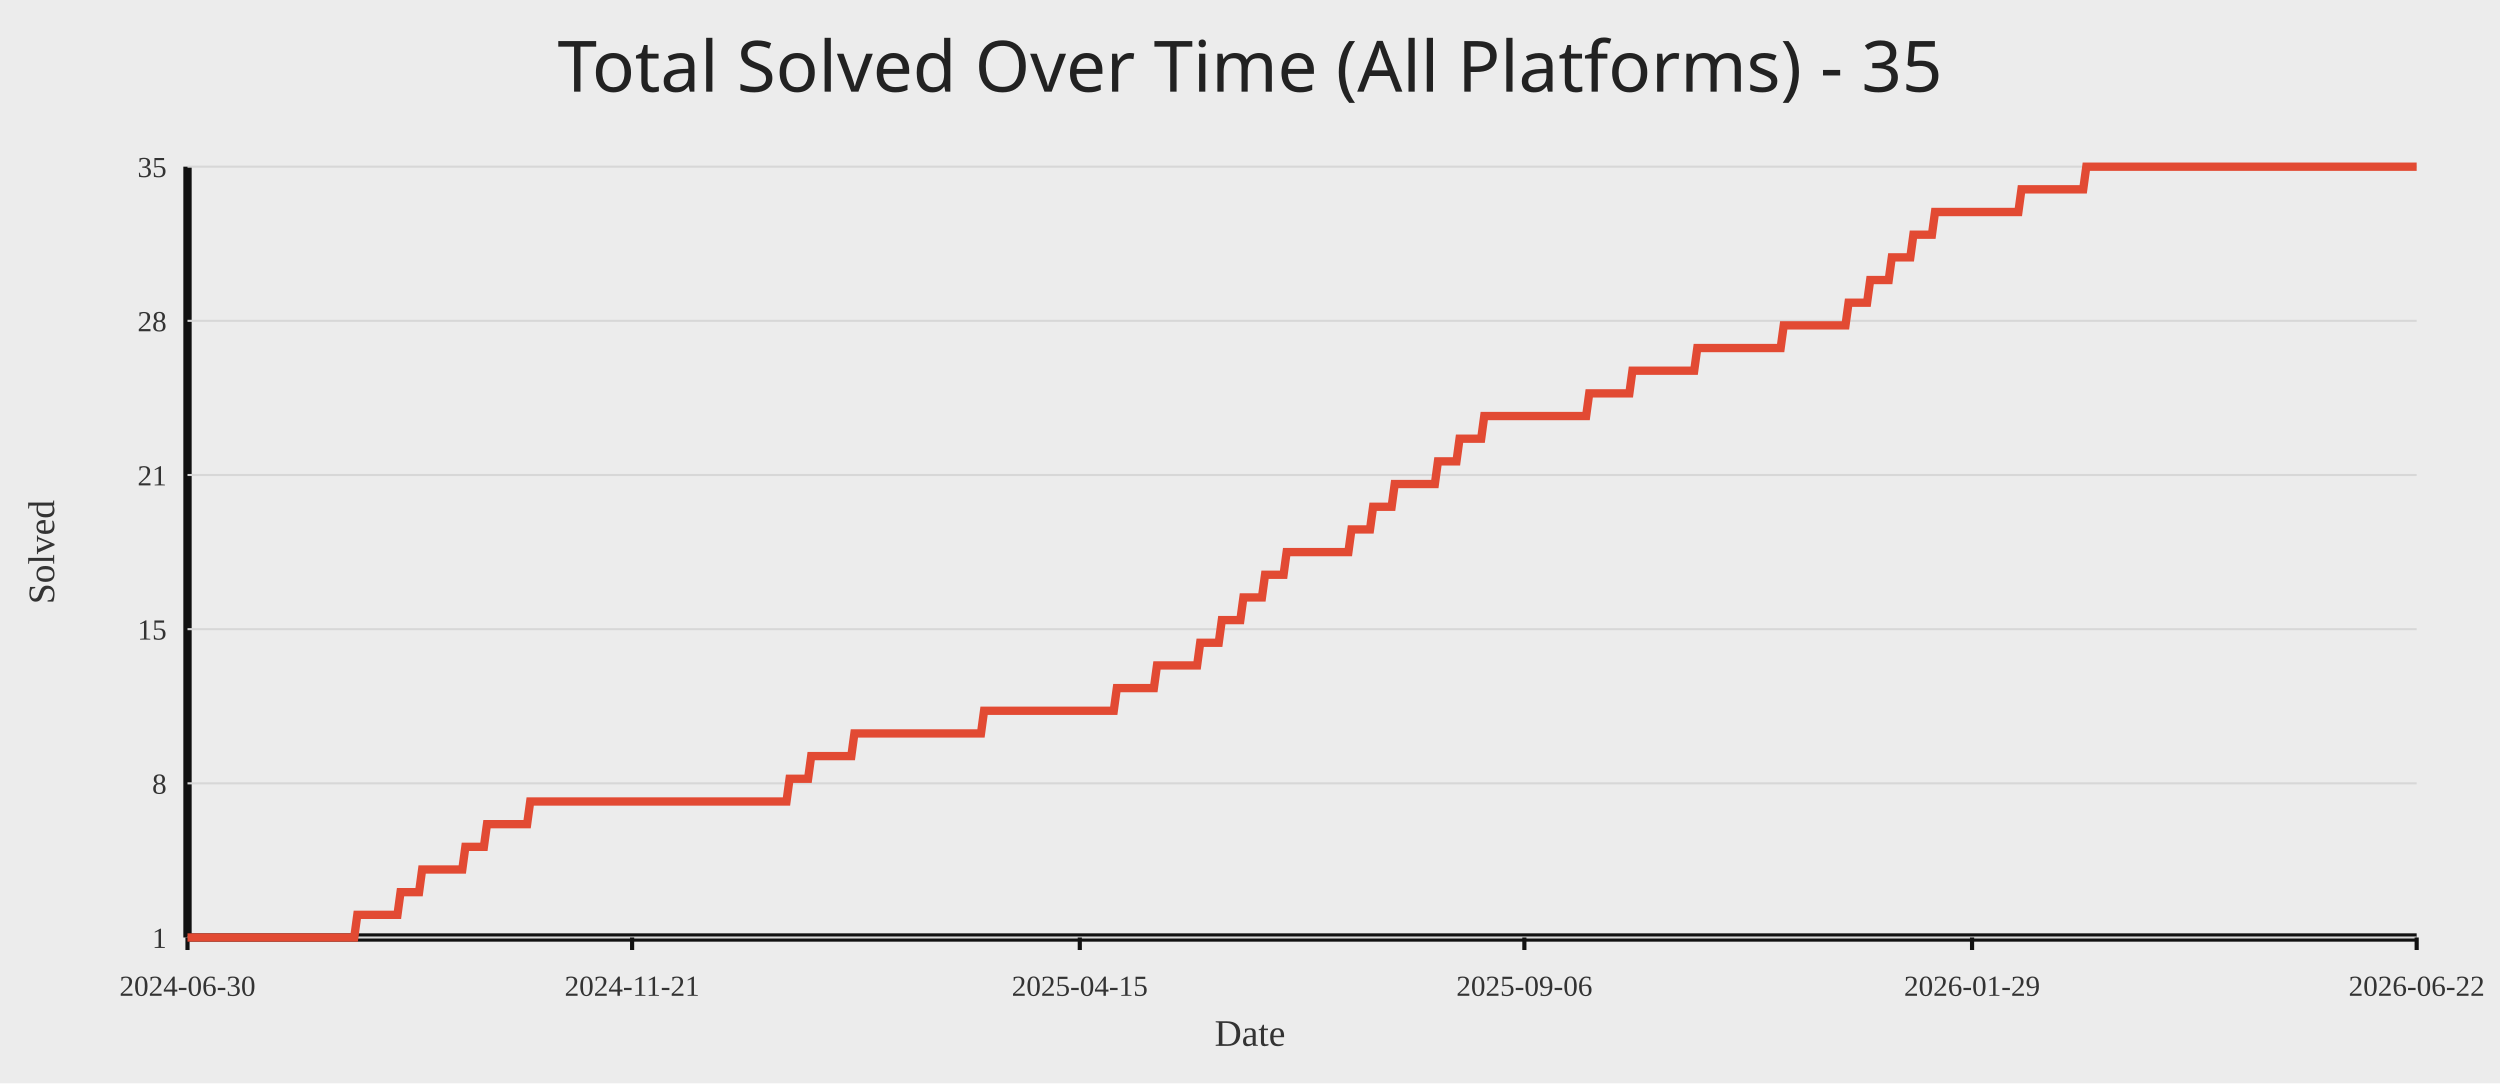
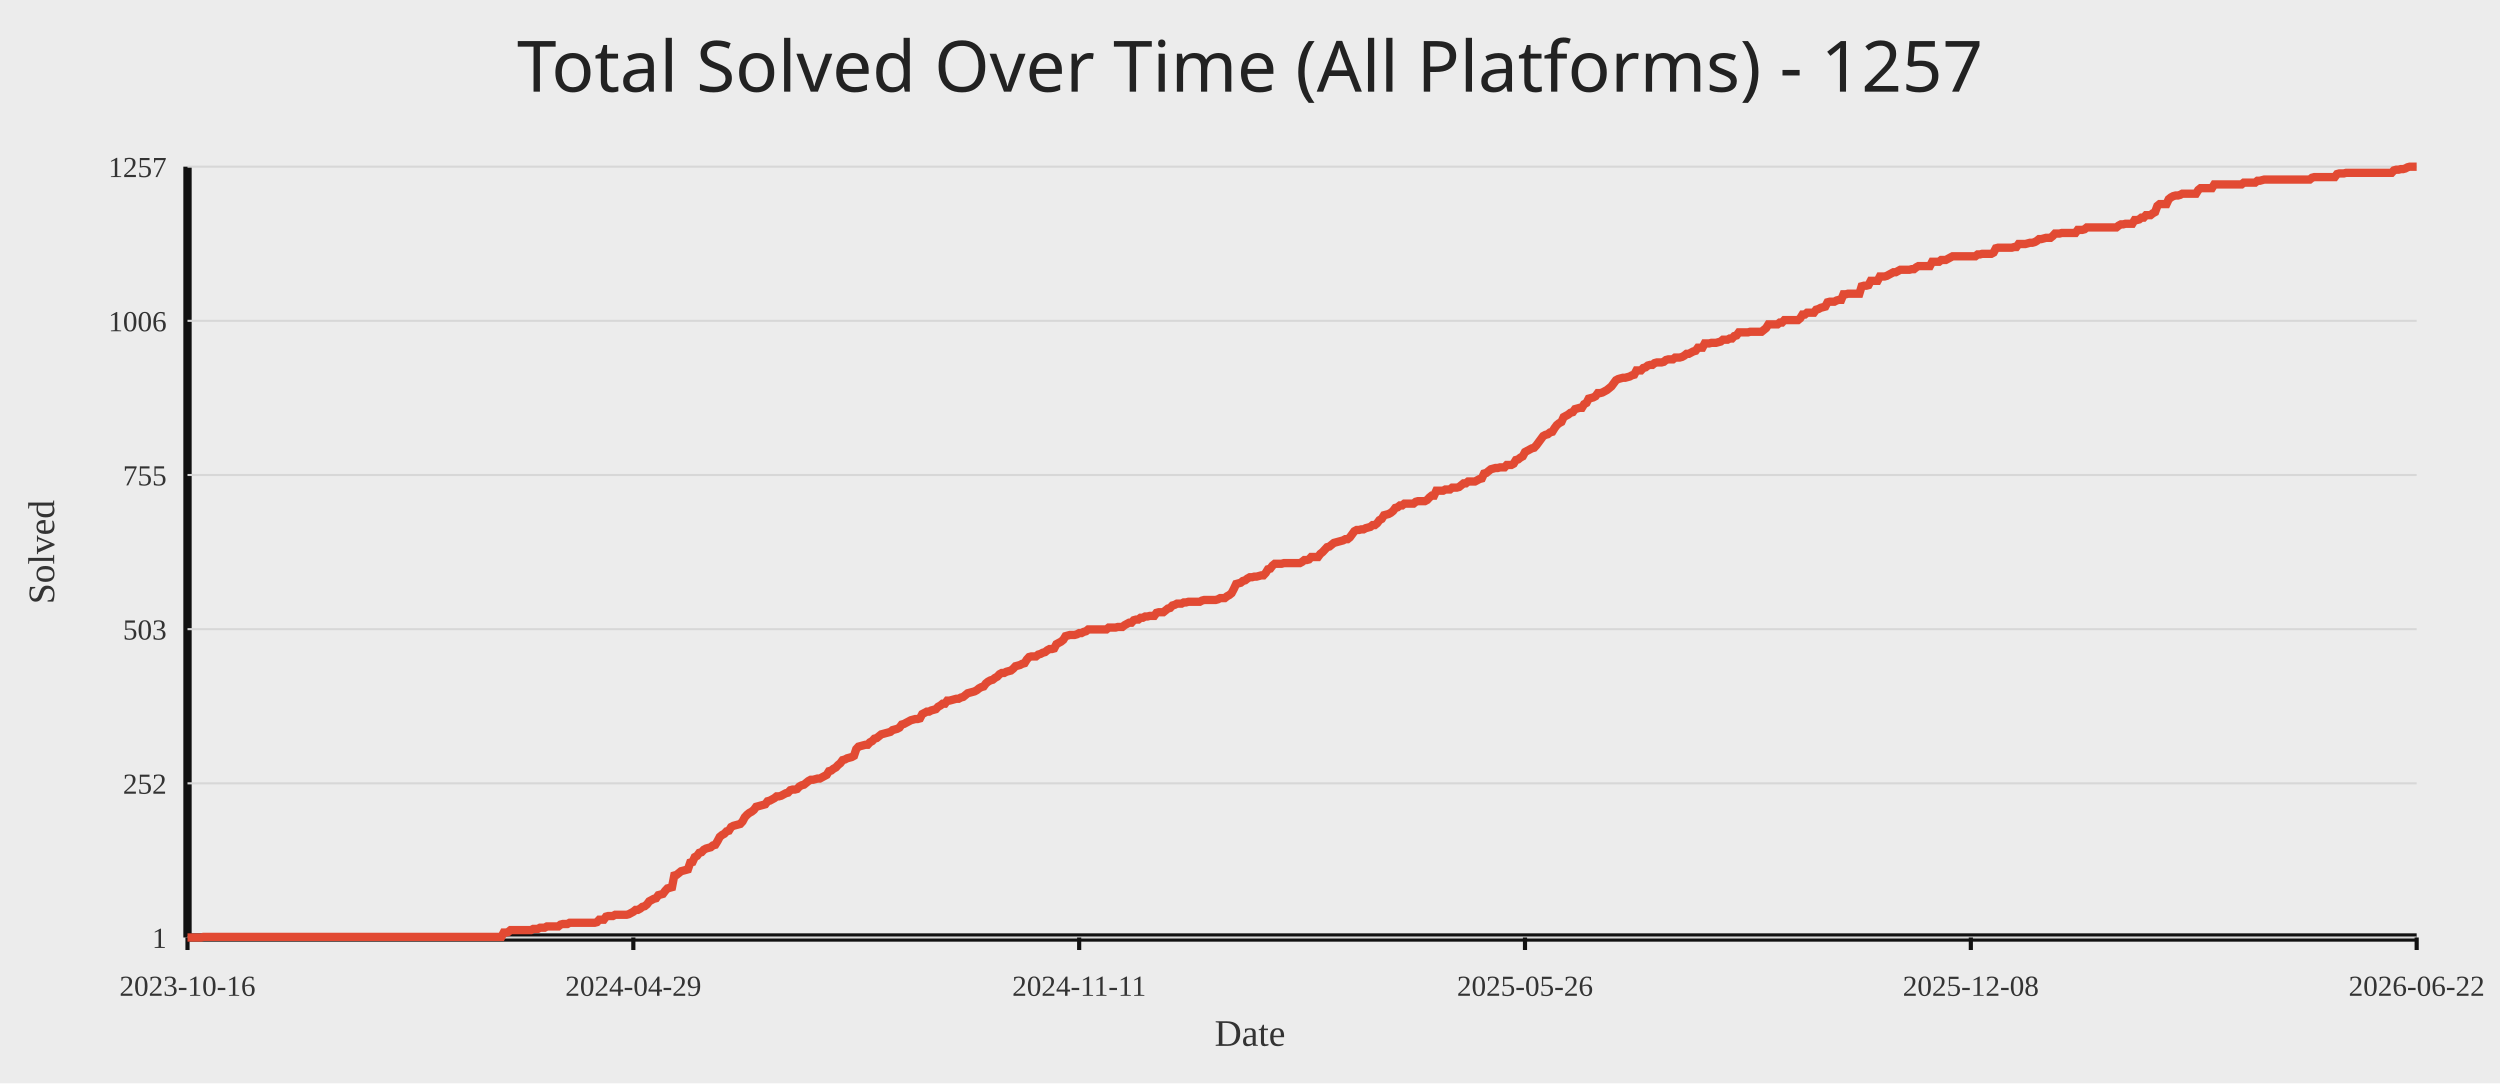
<svg xmlns="http://www.w3.org/2000/svg" width="1200" height="520">
  <rect width="100%" height="100%" fill="#ececec" />
-   <text x="50%" y="44" text-anchor="middle" fill="#222" font-size="34" font-family="Comic Sans MS, Segoe UI">Total Solved Over Time (All Platforms) - 35</text>
+   <text x="50%" y="44" text-anchor="middle" fill="#222" font-size="34" font-family="Comic Sans MS, Segoe UI">Total Solved Over Time (All Platforms) - 1257</text>
  <line x1="90" y1="450" x2="1160" y2="450" stroke="#111" stroke-width="4" />
  <line x1="90" y1="80" x2="90" y2="450" stroke="#111" stroke-width="4" />
  <line x1="90" y1="450.00" x2="1160" y2="450.00" stroke="#d7d7d7" stroke-width="1" />
  <text x="80" y="455.00" text-anchor="end" fill="#333" font-size="14">1</text>
  <line x1="90" y1="376.00" x2="1160" y2="376.00" stroke="#d7d7d7" stroke-width="1" />
-   <text x="80" y="381.00" text-anchor="end" fill="#333" font-size="14">8</text>
+   <text x="80" y="381.00" text-anchor="end" fill="#333" font-size="14">252</text>
  <line x1="90" y1="302.00" x2="1160" y2="302.00" stroke="#d7d7d7" stroke-width="1" />
-   <text x="80" y="307.00" text-anchor="end" fill="#333" font-size="14">15</text>
+   <text x="80" y="307.00" text-anchor="end" fill="#333" font-size="14">503</text>
  <line x1="90" y1="228.00" x2="1160" y2="228.00" stroke="#d7d7d7" stroke-width="1" />
-   <text x="80" y="233.00" text-anchor="end" fill="#333" font-size="14">21</text>
+   <text x="80" y="233.00" text-anchor="end" fill="#333" font-size="14">755</text>
  <line x1="90" y1="154.00" x2="1160" y2="154.00" stroke="#d7d7d7" stroke-width="1" />
-   <text x="80" y="159.00" text-anchor="end" fill="#333" font-size="14">28</text>
+   <text x="80" y="159.00" text-anchor="end" fill="#333" font-size="14">1006</text>
  <line x1="90" y1="80.00" x2="1160" y2="80.00" stroke="#d7d7d7" stroke-width="1" />
-   <text x="80" y="85.00" text-anchor="end" fill="#333" font-size="14">35</text>
+   <text x="80" y="85.00" text-anchor="end" fill="#333" font-size="14">1257</text>
  <line x1="90.00" y1="450" x2="90.00" y2="456" stroke="#111" stroke-width="2" />
-   <text x="90.00" y="478" text-anchor="middle" fill="#333" font-size="14">2024-06-30</text>
-   <line x1="303.41" y1="450" x2="303.41" y2="456" stroke="#111" stroke-width="2" />
-   <text x="303.41" y="478" text-anchor="middle" fill="#333" font-size="14">2024-11-21</text>
-   <line x1="518.30" y1="450" x2="518.30" y2="456" stroke="#111" stroke-width="2" />
-   <text x="518.30" y="478" text-anchor="middle" fill="#333" font-size="14">2025-04-15</text>
-   <line x1="731.70" y1="450" x2="731.70" y2="456" stroke="#111" stroke-width="2" />
-   <text x="731.70" y="478" text-anchor="middle" fill="#333" font-size="14">2025-09-06</text>
-   <line x1="946.59" y1="450" x2="946.59" y2="456" stroke="#111" stroke-width="2" />
-   <text x="946.59" y="478" text-anchor="middle" fill="#333" font-size="14">2026-01-29</text>
+   <text x="90.00" y="478" text-anchor="middle" fill="#333" font-size="14">2023-10-16</text>
+   <line x1="304.00" y1="450" x2="304.00" y2="456" stroke="#111" stroke-width="2" />
+   <text x="304.00" y="478" text-anchor="middle" fill="#333" font-size="14">2024-04-29</text>
+   <line x1="518.00" y1="450" x2="518.00" y2="456" stroke="#111" stroke-width="2" />
+   <text x="518.00" y="478" text-anchor="middle" fill="#333" font-size="14">2024-11-11</text>
+   <line x1="732.00" y1="450" x2="732.00" y2="456" stroke="#111" stroke-width="2" />
+   <text x="732.00" y="478" text-anchor="middle" fill="#333" font-size="14">2025-05-26</text>
+   <line x1="946.00" y1="450" x2="946.00" y2="456" stroke="#111" stroke-width="2" />
+   <text x="946.00" y="478" text-anchor="middle" fill="#333" font-size="14">2025-12-08</text>
  <line x1="1160.00" y1="450" x2="1160.00" y2="456" stroke="#111" stroke-width="2" />
  <text x="1160.00" y="478" text-anchor="middle" fill="#333" font-size="14">2026-06-22</text>
-   <polyline fill="none" stroke="#e24a33" stroke-width="4" points="90.00,450.00 91.48,450.00 92.96,450.00 94.45,450.00 95.93,450.00 97.41,450.00 98.89,450.00 100.37,450.00 101.86,450.00 103.34,450.00 104.82,450.00 106.30,450.00 107.78,450.00 109.27,450.00 110.75,450.00 112.23,450.00 113.71,450.00 115.19,450.00 116.68,450.00 118.16,450.00 119.64,450.00 121.12,450.00 122.60,450.00 124.09,450.00 125.57,450.00 127.05,450.00 128.53,450.00 130.01,450.00 131.50,450.00 132.98,450.00 134.46,450.00 135.94,450.00 137.42,450.00 138.91,450.00 140.39,450.00 141.87,450.00 143.35,450.00 144.83,450.00 146.32,450.00 147.80,450.00 149.28,450.00 150.76,450.00 152.24,450.00 153.73,450.00 155.21,450.00 156.69,450.00 158.17,450.00 159.65,450.00 161.14,450.00 162.62,450.00 164.10,450.00 165.58,450.00 167.06,450.00 168.55,450.00 170.03,450.00 171.51,439.12 172.99,439.12 174.47,439.12 175.96,439.12 177.44,439.12 178.92,439.12 180.40,439.12 181.88,439.12 183.37,439.12 184.85,439.12 186.33,439.12 187.81,439.12 189.29,439.12 190.78,439.12 192.26,428.24 193.74,428.24 195.22,428.24 196.70,428.24 198.19,428.24 199.67,428.24 201.15,428.24 202.63,417.35 204.11,417.35 205.60,417.35 207.08,417.35 208.56,417.35 210.04,417.35 211.52,417.35 213.01,417.35 214.49,417.35 215.97,417.35 217.45,417.35 218.93,417.35 220.42,417.35 221.90,417.35 223.38,406.47 224.86,406.47 226.34,406.47 227.83,406.47 229.31,406.47 230.79,406.47 232.27,406.47 233.75,395.59 235.24,395.59 236.72,395.59 238.20,395.59 239.68,395.59 241.16,395.59 242.65,395.59 244.13,395.59 245.61,395.59 247.09,395.59 248.57,395.59 250.06,395.59 251.54,395.59 253.02,395.59 254.50,384.71 255.98,384.71 257.47,384.71 258.95,384.71 260.43,384.71 261.91,384.71 263.39,384.71 264.88,384.71 266.36,384.71 267.84,384.71 269.32,384.71 270.80,384.71 272.29,384.71 273.77,384.71 275.25,384.71 276.73,384.71 278.21,384.71 279.70,384.71 281.18,384.71 282.66,384.71 284.14,384.71 285.62,384.71 287.11,384.71 288.59,384.71 290.07,384.71 291.55,384.71 293.03,384.71 294.52,384.71 296.00,384.71 297.48,384.71 298.96,384.71 300.44,384.71 301.93,384.71 303.41,384.71 304.89,384.71 306.37,384.71 307.85,384.71 309.34,384.71 310.82,384.71 312.30,384.71 313.78,384.71 315.26,384.71 316.75,384.71 318.23,384.71 319.71,384.71 321.19,384.71 322.67,384.71 324.16,384.71 325.64,384.71 327.12,384.71 328.60,384.71 330.08,384.71 331.57,384.71 333.05,384.71 334.53,384.71 336.01,384.71 337.49,384.71 338.98,384.71 340.46,384.71 341.94,384.71 343.42,384.71 344.90,384.71 346.39,384.71 347.87,384.71 349.35,384.71 350.83,384.71 352.31,384.71 353.80,384.71 355.28,384.71 356.76,384.71 358.24,384.71 359.72,384.71 361.20,384.71 362.69,384.71 364.17,384.71 365.65,384.71 367.13,384.71 368.61,384.71 370.10,384.71 371.58,384.71 373.06,384.71 374.54,384.71 376.02,384.71 377.51,384.71 378.99,373.82 380.47,373.82 381.95,373.82 383.43,373.82 384.92,373.82 386.40,373.82 387.88,373.82 389.36,362.94 390.84,362.94 392.33,362.94 393.81,362.94 395.29,362.94 396.77,362.94 398.25,362.94 399.74,362.94 401.22,362.94 402.70,362.94 404.18,362.94 405.66,362.94 407.15,362.94 408.63,362.94 410.11,352.06 411.59,352.06 413.07,352.06 414.56,352.06 416.04,352.06 417.52,352.06 419.00,352.06 420.48,352.06 421.97,352.06 423.45,352.06 424.93,352.06 426.41,352.06 427.89,352.06 429.38,352.06 430.86,352.06 432.34,352.06 433.82,352.06 435.30,352.06 436.79,352.06 438.27,352.06 439.75,352.06 441.23,352.06 442.71,352.06 444.20,352.06 445.68,352.06 447.16,352.06 448.64,352.06 450.12,352.06 451.61,352.06 453.09,352.06 454.57,352.06 456.05,352.06 457.53,352.06 459.02,352.06 460.50,352.06 461.98,352.06 463.46,352.06 464.94,352.06 466.43,352.06 467.91,352.06 469.39,352.06 470.87,352.06 472.35,341.18 473.84,341.18 475.32,341.18 476.80,341.18 478.28,341.18 479.76,341.18 481.25,341.18 482.73,341.18 484.21,341.18 485.69,341.18 487.17,341.18 488.66,341.18 490.14,341.18 491.62,341.18 493.10,341.18 494.58,341.18 496.07,341.18 497.55,341.18 499.03,341.18 500.51,341.18 501.99,341.18 503.48,341.18 504.96,341.18 506.44,341.18 507.92,341.18 509.40,341.18 510.89,341.18 512.37,341.18 513.85,341.18 515.33,341.18 516.81,341.18 518.30,341.18 519.78,341.18 521.26,341.18 522.74,341.18 524.22,341.18 525.71,341.18 527.19,341.18 528.67,341.18 530.15,341.18 531.63,341.18 533.12,341.18 534.60,341.18 536.08,330.29 537.56,330.29 539.04,330.29 540.53,330.29 542.01,330.29 543.49,330.29 544.97,330.29 546.45,330.29 547.94,330.29 549.42,330.29 550.90,330.29 552.38,330.29 553.86,330.29 555.35,319.41 556.83,319.41 558.31,319.41 559.79,319.41 561.27,319.41 562.76,319.41 564.24,319.41 565.72,319.41 567.20,319.41 568.68,319.41 570.17,319.41 571.65,319.41 573.13,319.41 574.61,319.41 576.09,308.53 577.58,308.53 579.06,308.53 580.54,308.53 582.02,308.53 583.50,308.53 584.99,308.53 586.47,297.65 587.95,297.65 589.43,297.65 590.91,297.65 592.40,297.65 593.88,297.65 595.36,297.65 596.84,286.76 598.32,286.76 599.81,286.76 601.29,286.76 602.77,286.76 604.25,286.76 605.73,286.76 607.22,275.88 608.70,275.88 610.18,275.88 611.66,275.88 613.14,275.88 614.63,275.88 616.11,275.88 617.59,265.00 619.07,265.00 620.55,265.00 622.04,265.00 623.52,265.00 625.00,265.00 626.48,265.00 627.96,265.00 629.45,265.00 630.93,265.00 632.41,265.00 633.89,265.00 635.37,265.00 636.86,265.00 638.34,265.00 639.82,265.00 641.30,265.00 642.78,265.00 644.27,265.00 645.75,265.00 647.23,265.00 648.71,254.12 650.19,254.12 651.68,254.12 653.16,254.12 654.64,254.12 656.12,254.12 657.60,254.12 659.09,243.24 660.57,243.24 662.05,243.24 663.53,243.24 665.01,243.24 666.50,243.24 667.98,243.24 669.46,232.35 670.94,232.35 672.42,232.35 673.91,232.35 675.39,232.35 676.87,232.35 678.35,232.35 679.83,232.35 681.32,232.35 682.80,232.35 684.28,232.35 685.76,232.35 687.24,232.35 688.73,232.35 690.21,221.47 691.69,221.47 693.17,221.47 694.65,221.47 696.14,221.47 697.62,221.47 699.10,221.47 700.58,210.59 702.06,210.59 703.55,210.59 705.03,210.59 706.51,210.59 707.99,210.59 709.47,210.59 710.96,210.59 712.44,199.71 713.92,199.71 715.40,199.71 716.88,199.71 718.37,199.71 719.85,199.71 721.33,199.71 722.81,199.71 724.29,199.71 725.78,199.71 727.26,199.71 728.74,199.71 730.22,199.71 731.70,199.71 733.19,199.71 734.67,199.71 736.15,199.71 737.63,199.71 739.11,199.71 740.60,199.71 742.08,199.71 743.56,199.71 745.04,199.71 746.52,199.71 748.01,199.71 749.49,199.71 750.97,199.71 752.45,199.71 753.93,199.71 755.42,199.71 756.90,199.71 758.38,199.71 759.86,199.71 761.34,199.71 762.83,188.82 764.31,188.82 765.79,188.82 767.27,188.82 768.75,188.82 770.24,188.82 771.72,188.82 773.20,188.82 774.68,188.82 776.16,188.82 777.65,188.82 779.13,188.82 780.61,188.82 782.09,188.82 783.57,177.94 785.06,177.94 786.54,177.94 788.02,177.94 789.50,177.94 790.98,177.94 792.47,177.94 793.95,177.94 795.43,177.94 796.91,177.94 798.39,177.94 799.88,177.94 801.36,177.94 802.84,177.94 804.32,177.94 805.80,177.94 807.29,177.94 808.77,177.94 810.25,177.94 811.73,177.94 813.21,177.94 814.70,167.06 816.18,167.06 817.66,167.06 819.14,167.06 820.62,167.06 822.11,167.06 823.59,167.06 825.07,167.06 826.55,167.06 828.03,167.06 829.52,167.06 831.00,167.06 832.48,167.06 833.96,167.06 835.44,167.06 836.93,167.06 838.41,167.06 839.89,167.06 841.37,167.06 842.85,167.06 844.34,167.06 845.82,167.06 847.30,167.06 848.78,167.06 850.26,167.06 851.75,167.06 853.23,167.06 854.71,167.06 856.19,156.18 857.67,156.18 859.16,156.18 860.64,156.18 862.12,156.18 863.60,156.18 865.08,156.18 866.57,156.18 868.05,156.18 869.53,156.18 871.01,156.18 872.49,156.18 873.98,156.18 875.46,156.18 876.94,156.18 878.42,156.18 879.90,156.18 881.39,156.18 882.87,156.18 884.35,156.18 885.83,156.18 887.31,145.29 888.80,145.29 890.28,145.29 891.76,145.29 893.24,145.29 894.72,145.29 896.20,145.29 897.69,134.41 899.17,134.41 900.65,134.41 902.13,134.41 903.61,134.41 905.10,134.41 906.58,134.41 908.06,123.53 909.54,123.53 911.02,123.53 912.51,123.53 913.99,123.53 915.47,123.53 916.95,123.53 918.43,112.65 919.92,112.65 921.40,112.65 922.88,112.65 924.36,112.65 925.84,112.65 927.33,112.65 928.81,101.76 930.29,101.76 931.77,101.76 933.25,101.76 934.74,101.76 936.22,101.76 937.70,101.76 939.18,101.76 940.66,101.76 942.15,101.76 943.63,101.76 945.11,101.76 946.59,101.76 948.07,101.76 949.56,101.76 951.04,101.76 952.52,101.76 954.00,101.76 955.48,101.76 956.97,101.76 958.45,101.76 959.93,101.76 961.41,101.76 962.89,101.76 964.38,101.76 965.86,101.76 967.34,101.76 968.82,101.76 970.30,90.88 971.79,90.88 973.27,90.88 974.75,90.88 976.23,90.88 977.71,90.88 979.20,90.88 980.68,90.88 982.16,90.88 983.64,90.88 985.12,90.88 986.61,90.88 988.09,90.88 989.57,90.88 991.05,90.88 992.53,90.88 994.02,90.88 995.50,90.88 996.98,90.88 998.46,90.88 999.94,90.88 1001.43,80.00 1002.91,80.00 1004.39,80.00 1005.87,80.00 1007.35,80.00 1008.84,80.00 1010.32,80.00 1011.80,80.00 1013.28,80.00 1014.76,80.00 1016.25,80.00 1017.73,80.00 1019.21,80.00 1020.69,80.00 1022.17,80.00 1023.66,80.00 1025.14,80.00 1026.62,80.00 1028.10,80.00 1029.58,80.00 1031.07,80.00 1032.55,80.00 1034.03,80.00 1035.51,80.00 1036.99,80.00 1038.48,80.00 1039.96,80.00 1041.44,80.00 1042.92,80.00 1044.40,80.00 1045.89,80.00 1047.37,80.00 1048.85,80.00 1050.33,80.00 1051.81,80.00 1053.30,80.00 1054.78,80.00 1056.26,80.00 1057.74,80.00 1059.22,80.00 1060.71,80.00 1062.19,80.00 1063.67,80.00 1065.15,80.00 1066.63,80.00 1068.12,80.00 1069.60,80.00 1071.08,80.00 1072.56,80.00 1074.04,80.00 1075.53,80.00 1077.01,80.00 1078.49,80.00 1079.97,80.00 1081.45,80.00 1082.94,80.00 1084.42,80.00 1085.90,80.00 1087.38,80.00 1088.86,80.00 1090.35,80.00 1091.83,80.00 1093.31,80.00 1094.79,80.00 1096.27,80.00 1097.76,80.00 1099.24,80.00 1100.72,80.00 1102.20,80.00 1103.68,80.00 1105.17,80.00 1106.65,80.00 1108.13,80.00 1109.61,80.00 1111.09,80.00 1112.58,80.00 1114.06,80.00 1115.54,80.00 1117.02,80.00 1118.50,80.00 1119.99,80.00 1121.47,80.00 1122.95,80.00 1124.43,80.00 1125.91,80.00 1127.40,80.00 1128.88,80.00 1130.36,80.00 1131.84,80.00 1133.32,80.00 1134.81,80.00 1136.29,80.00 1137.77,80.00 1139.25,80.00 1140.73,80.00 1142.22,80.00 1143.70,80.00 1145.18,80.00 1146.66,80.00 1148.14,80.00 1149.63,80.00 1151.11,80.00 1152.59,80.00 1154.07,80.00 1155.55,80.00 1157.04,80.00 1158.52,80.00 1160.00,80.00" />
+   <polyline fill="none" stroke="#e24a33" stroke-width="4" points="90.00,450.00 91.09,450.00 92.18,450.00 93.28,450.00 94.37,450.00 95.46,450.00 96.55,450.00 97.64,449.71 98.73,449.71 99.83,449.71 100.92,449.71 102.01,449.71 103.10,449.71 104.19,449.71 105.29,449.71 106.38,449.71 107.47,449.71 108.56,449.71 109.65,449.71 110.74,449.71 111.84,449.71 112.93,449.71 114.02,449.71 115.11,449.71 116.20,449.71 117.30,449.71 118.39,449.71 119.48,449.71 120.57,449.71 121.66,449.71 122.76,449.71 123.85,449.71 124.94,449.71 126.03,449.71 127.12,449.71 128.21,449.71 129.31,449.71 130.40,449.71 131.49,449.71 132.58,449.71 133.67,449.71 134.77,449.71 135.86,449.71 136.95,449.71 138.04,449.71 139.13,449.71 140.22,449.71 141.32,449.71 142.41,449.71 143.50,449.71 144.59,449.71 145.68,449.71 146.78,449.71 147.87,449.71 148.96,449.71 150.05,449.71 151.14,449.71 152.23,449.71 153.33,449.71 154.42,449.71 155.51,449.71 156.60,449.71 157.69,449.71 158.79,449.71 159.88,449.71 160.97,449.71 162.06,449.71 163.15,449.71 164.24,449.71 165.34,449.71 166.43,449.71 167.52,449.71 168.61,449.71 169.70,449.71 170.80,449.71 171.89,449.71 172.98,449.71 174.07,449.71 175.16,449.71 176.26,449.71 177.35,449.71 178.44,449.71 179.53,449.71 180.62,449.71 181.71,449.71 182.81,449.71 183.90,449.71 184.99,449.71 186.08,449.71 187.17,449.71 188.27,449.71 189.36,449.71 190.45,449.71 191.54,449.71 192.63,449.71 193.72,449.71 194.82,449.71 195.91,449.71 197.00,449.71 198.09,449.71 199.18,449.71 200.28,449.71 201.37,449.71 202.46,449.71 203.55,449.71 204.64,449.71 205.73,449.71 206.83,449.71 207.92,449.71 209.01,449.71 210.10,449.71 211.19,449.71 212.29,449.71 213.38,449.71 214.47,449.71 215.56,449.71 216.65,449.71 217.74,449.71 218.84,449.71 219.93,449.71 221.02,449.71 222.11,449.71 223.20,449.71 224.30,449.71 225.39,449.71 226.48,449.71 227.57,449.71 228.66,449.71 229.76,449.71 230.85,449.71 231.94,449.71 233.03,449.71 234.12,449.71 235.21,449.71 236.31,449.71 237.40,449.71 238.49,449.71 239.58,449.71 240.67,449.71 241.77,447.64 242.86,447.64 243.95,447.35 245.04,446.46 246.13,446.46 247.22,446.46 248.32,446.46 249.41,446.46 250.50,446.46 251.59,446.46 252.68,446.46 253.78,446.46 254.87,446.46 255.96,445.88 257.05,445.88 258.14,445.88 259.23,445.29 260.33,445.29 261.42,445.29 262.51,444.70 263.60,444.70 264.69,444.70 265.79,444.70 266.88,444.70 267.97,444.70 269.06,443.81 270.15,443.52 271.24,443.52 272.34,443.52 273.43,442.93 274.52,442.93 275.61,442.93 276.70,442.93 277.80,442.93 278.89,442.93 279.98,442.93 281.07,442.93 282.16,442.93 283.26,442.93 284.35,442.93 285.44,442.93 286.53,442.64 287.62,441.46 288.71,441.46 289.81,441.46 290.90,439.98 291.99,439.69 293.08,439.69 294.17,439.69 295.27,439.10 296.36,439.10 297.45,439.10 298.54,439.10 299.63,439.10 300.72,439.10 301.82,438.81 302.91,438.22 304.00,437.63 305.09,436.74 306.18,436.74 307.28,436.15 308.37,435.27 309.46,434.98 310.55,434.09 311.64,432.62 312.73,432.03 313.83,431.44 314.92,431.15 316.01,429.67 317.10,429.38 318.19,429.08 319.29,427.61 320.38,426.43 321.47,426.14 322.56,425.84 323.65,420.25 324.74,419.95 325.84,419.07 326.93,418.18 328.02,417.89 329.11,417.60 330.20,417.30 331.30,414.06 332.39,413.77 333.48,411.41 334.57,410.82 335.66,409.35 336.76,409.05 337.85,407.87 338.94,407.29 340.03,406.99 341.12,406.70 342.21,405.81 343.31,405.52 344.40,403.75 345.49,401.69 346.58,400.80 347.67,400.21 348.77,399.04 349.86,398.74 350.95,396.97 352.04,396.39 353.13,396.09 354.22,395.80 355.32,395.50 356.41,394.32 357.50,392.26 358.59,391.08 359.68,390.20 360.78,389.61 361.87,388.73 362.96,387.25 364.05,386.96 365.14,386.66 366.23,386.37 367.33,386.07 368.42,384.60 369.51,384.31 370.60,383.72 371.69,383.13 372.79,382.25 373.88,382.25 374.97,381.95 376.06,381.36 377.15,380.77 378.24,380.48 379.34,379.30 380.43,379.00 381.52,379.00 382.61,378.71 383.70,377.53 384.80,376.94 385.89,376.65 386.98,375.76 388.07,374.88 389.16,374.29 390.26,374.29 391.35,374.00 392.44,373.70 393.53,373.70 394.62,373.11 395.71,372.52 396.81,371.93 397.90,370.17 398.99,369.87 400.08,368.99 401.17,368.40 402.27,367.22 403.36,366.34 404.45,364.86 405.54,364.57 406.63,363.98 407.72,363.69 408.82,363.39 409.91,362.80 411.00,359.56 412.09,358.38 413.18,358.09 414.28,357.79 415.37,357.50 416.46,357.50 417.55,356.32 418.64,355.73 419.73,354.55 420.83,354.26 421.92,353.38 423.01,352.49 424.10,352.20 425.19,351.90 426.29,351.61 427.38,351.31 428.47,350.43 429.56,350.14 430.65,349.84 431.74,349.25 432.84,347.78 433.93,347.48 435.02,346.89 436.11,346.31 437.20,345.72 438.30,345.42 439.39,345.13 440.48,345.13 441.57,344.83 442.66,342.77 443.76,342.18 444.85,341.59 445.94,341.59 447.03,341.00 448.12,340.71 449.21,340.41 450.31,339.24 451.40,338.65 452.49,337.76 453.58,337.76 454.67,336.29 455.77,336.29 456.86,336.00 457.95,335.70 459.04,335.41 460.13,335.41 461.22,334.82 462.32,334.52 463.41,333.64 464.50,332.75 465.59,332.46 466.68,332.17 467.78,331.87 468.87,331.28 469.96,330.40 471.05,329.81 472.14,329.51 473.23,328.04 474.33,327.16 475.42,326.57 476.51,326.27 477.60,325.39 478.69,324.80 479.79,323.62 480.88,323.03 481.97,323.03 483.06,322.44 484.15,322.15 485.24,321.86 486.34,320.97 487.43,319.79 488.52,319.50 489.61,319.20 490.70,318.61 491.80,318.32 492.89,316.55 493.98,315.37 495.07,315.08 496.16,315.08 497.26,315.08 498.35,314.20 499.44,313.90 500.53,313.31 501.62,313.02 502.71,312.13 503.81,311.54 504.90,311.54 505.99,311.25 507.08,309.19 508.17,308.60 509.27,308.01 510.36,307.13 511.45,305.36 512.54,305.06 513.63,304.77 514.72,304.77 515.82,304.77 516.91,304.47 518.00,303.89 519.09,303.89 520.18,303.30 521.28,303.00 522.37,302.12 523.46,302.12 524.55,302.12 525.64,302.12 526.73,302.12 527.83,302.12 528.92,302.12 530.01,302.12 531.10,302.12 532.19,301.23 533.29,301.23 534.38,301.23 535.47,301.23 536.56,300.94 537.65,300.94 538.74,300.94 539.84,300.06 540.93,299.47 542.02,298.88 543.11,298.88 544.20,297.70 545.30,297.40 546.39,297.40 547.48,296.52 548.57,296.52 549.66,295.93 550.76,295.93 551.85,295.64 552.94,295.64 554.03,295.64 555.12,294.16 556.21,293.87 557.31,293.87 558.40,293.87 559.49,292.99 560.58,292.10 561.67,291.81 562.77,290.63 563.86,290.33 564.95,289.75 566.04,289.75 567.13,289.75 568.22,289.16 569.32,289.16 570.41,288.86 571.50,288.86 572.59,288.86 573.68,288.86 574.78,288.86 575.87,288.86 576.96,288.27 578.05,287.98 579.14,287.98 580.23,287.98 581.33,287.98 582.42,287.98 583.51,287.98 584.60,287.68 585.69,287.09 586.79,287.09 587.88,287.09 588.97,286.21 590.06,285.62 591.15,284.74 592.24,282.68 593.34,280.32 594.43,280.02 595.52,279.73 596.61,278.85 597.70,278.55 598.80,277.67 599.89,277.08 600.98,277.08 602.07,276.78 603.16,276.78 604.26,276.49 605.35,276.19 606.44,276.19 607.53,275.02 608.62,273.25 609.71,272.95 610.81,271.48 611.90,270.60 612.99,270.60 614.08,270.60 615.17,270.60 616.27,270.30 617.36,270.30 618.45,270.30 619.54,270.30 620.63,270.30 621.72,270.30 622.82,270.30 623.91,270.30 625.00,269.71 626.09,268.83 627.18,268.83 628.28,268.54 629.37,267.36 630.46,267.36 631.55,267.36 632.64,267.36 633.73,265.88 634.83,265.00 635.92,263.82 637.01,262.64 638.10,262.35 639.19,261.46 640.29,260.58 641.38,260.29 642.47,259.99 643.56,259.70 644.65,259.40 645.74,258.81 646.84,258.81 647.93,257.93 649.02,256.46 650.11,254.98 651.20,254.39 652.30,254.39 653.39,254.10 654.48,254.10 655.57,253.51 656.66,253.22 657.76,252.92 658.85,252.04 659.94,252.04 661.03,251.15 662.12,249.68 663.21,249.09 664.31,247.32 665.40,247.03 666.49,246.74 667.58,246.15 668.67,245.26 669.77,243.79 670.86,243.50 671.95,242.61 673.04,242.61 674.13,241.73 675.22,241.73 676.32,241.73 677.41,241.73 678.50,241.73 679.59,240.84 680.68,240.55 681.78,240.55 682.87,240.55 683.96,240.55 685.05,239.96 686.14,238.78 687.23,237.90 688.33,237.90 689.42,235.54 690.51,235.54 691.60,235.54 692.69,235.54 693.79,234.95 694.88,234.95 695.97,234.95 697.06,234.07 698.15,234.07 699.24,234.07 700.34,233.77 701.43,232.89 702.52,232.01 703.61,232.01 704.70,231.12 705.80,231.12 706.89,231.12 707.98,231.12 709.07,230.53 710.16,229.94 711.26,229.65 712.35,227.29 713.44,227.00 714.53,226.11 715.62,225.23 716.71,224.94 717.81,224.64 718.90,224.64 719.99,224.35 721.08,224.35 722.17,224.35 723.27,223.17 724.36,223.17 725.45,223.17 726.54,222.58 727.63,220.81 728.72,220.52 729.82,219.63 730.91,219.04 732.00,216.98 733.09,216.39 734.18,215.80 735.28,215.21 736.37,214.92 737.46,213.74 738.55,212.27 739.64,210.80 740.73,209.32 741.83,208.73 742.92,208.44 744.01,207.56 745.10,207.26 746.19,205.49 747.29,204.02 748.38,203.14 749.47,202.55 750.56,200.19 751.65,199.60 752.74,199.01 753.84,198.13 754.93,197.83 756.02,196.36 757.11,196.07 758.20,195.77 759.30,195.77 760.39,194.00 761.48,193.42 762.57,191.35 763.66,191.06 764.76,190.76 765.85,190.18 766.94,188.70 768.03,188.70 769.12,188.41 770.21,187.82 771.31,187.23 772.40,186.35 773.49,185.46 774.58,183.99 775.67,182.52 776.77,181.93 777.86,181.63 778.95,181.34 780.04,181.34 781.13,181.04 782.22,180.75 783.32,180.16 784.41,179.86 785.50,177.80 786.59,177.80 787.68,177.80 788.78,176.62 789.87,176.33 790.96,175.45 792.05,175.15 793.14,175.15 794.23,174.27 795.33,173.97 796.42,173.97 797.51,173.97 798.60,173.68 799.69,172.79 800.79,172.50 801.88,172.50 802.97,172.50 804.06,171.62 805.15,171.62 806.24,171.62 807.34,171.32 808.43,170.73 809.52,169.85 810.61,169.85 811.70,169.26 812.80,168.67 813.89,168.38 814.98,166.90 816.07,166.90 817.16,166.90 818.26,164.84 819.35,164.84 820.44,164.84 821.53,164.55 822.62,164.55 823.71,164.55 824.81,164.25 825.90,163.96 826.99,163.07 828.08,163.07 829.17,163.07 830.27,162.48 831.36,162.48 832.45,161.31 833.54,161.01 834.63,159.54 835.72,159.54 836.82,159.54 837.91,159.54 839.00,159.54 840.09,159.24 841.18,159.24 842.28,159.24 843.37,159.24 844.46,159.24 845.55,159.24 846.64,158.36 847.73,157.48 848.83,155.71 849.92,155.71 851.01,155.71 852.10,155.71 853.19,155.71 854.29,154.82 855.38,154.82 856.47,153.65 857.56,153.65 858.65,153.65 859.74,153.65 860.84,153.65 861.93,153.65 863.02,153.65 864.11,152.76 865.20,151.00 866.30,151.00 867.39,150.11 868.48,150.11 869.57,150.11 870.66,150.11 871.76,148.64 872.85,148.34 873.94,147.75 875.03,147.46 876.12,147.17 877.21,145.10 878.31,144.81 879.40,144.81 880.49,144.81 881.58,144.22 882.67,143.93 883.77,143.93 884.86,141.27 885.95,141.27 887.04,140.98 888.13,140.98 889.22,140.98 890.32,140.98 891.41,140.98 892.50,140.98 893.59,137.44 894.68,137.15 895.78,137.15 896.87,136.86 897.96,134.79 899.05,134.79 900.14,134.79 901.23,134.79 902.33,132.73 903.42,132.73 904.51,132.73 905.60,132.44 906.69,131.85 907.79,131.26 908.88,130.67 909.97,130.67 911.06,130.08 912.15,129.49 913.24,129.49 914.34,129.49 915.43,129.49 916.52,129.49 917.61,129.20 918.70,129.20 919.80,128.31 920.89,127.72 921.98,127.72 923.07,127.72 924.16,127.72 925.26,127.72 926.35,127.72 927.44,125.66 928.53,125.66 929.62,125.66 930.71,125.66 931.81,124.78 932.90,124.78 933.99,124.78 935.08,124.19 936.17,123.60 937.27,123.01 938.36,123.01 939.45,123.01 940.54,123.01 941.63,123.01 942.72,123.01 943.82,123.01 944.91,123.01 946.00,123.01 947.09,123.01 948.18,123.01 949.28,122.13 950.37,122.13 951.46,121.83 952.55,121.83 953.64,121.83 954.73,121.83 955.83,121.83 956.92,121.24 958.01,119.18 959.10,118.89 960.19,118.89 961.29,118.89 962.38,118.89 963.47,118.89 964.56,118.89 965.65,118.89 966.74,118.59 967.84,118.59 968.93,117.12 970.02,117.12 971.11,117.12 972.20,117.12 973.30,116.82 974.39,116.53 975.48,116.53 976.57,116.23 977.66,115.64 978.76,114.76 979.85,114.76 980.94,114.47 982.03,114.17 983.12,114.17 984.21,114.17 985.31,113.29 986.40,112.11 987.49,112.11 988.58,112.11 989.67,111.82 990.77,111.82 991.86,111.82 992.95,111.82 994.04,111.82 995.13,111.82 996.22,111.82 997.32,110.34 998.41,110.34 999.50,110.34 1000.59,110.05 1001.68,109.16 1002.78,109.16 1003.87,109.16 1004.96,109.16 1006.05,109.16 1007.14,109.16 1008.23,109.16 1009.33,109.16 1010.42,109.16 1011.51,109.16 1012.60,109.16 1013.69,109.16 1014.79,109.16 1015.88,109.16 1016.97,108.28 1018.06,107.69 1019.15,107.69 1020.24,107.40 1021.34,107.40 1022.43,107.40 1023.52,107.40 1024.61,105.63 1025.70,105.63 1026.80,105.33 1027.89,104.45 1028.98,104.45 1030.07,103.27 1031.16,103.27 1032.26,103.27 1033.35,102.39 1034.44,101.80 1035.53,98.85 1036.62,97.97 1037.71,97.97 1038.81,97.97 1039.90,97.97 1040.99,95.61 1042.08,94.73 1043.17,94.14 1044.27,93.85 1045.36,93.85 1046.45,93.55 1047.54,92.96 1048.63,92.96 1049.72,92.96 1050.82,92.96 1051.91,92.96 1053.00,92.96 1054.09,92.96 1055.18,91.19 1056.28,90.31 1057.37,90.31 1058.46,90.31 1059.55,90.31 1060.64,90.31 1061.73,90.31 1062.83,88.54 1063.92,88.54 1065.01,88.54 1066.10,88.54 1067.19,88.54 1068.29,88.54 1069.38,88.54 1070.47,88.54 1071.56,88.54 1072.65,88.54 1073.74,88.54 1074.84,88.54 1075.93,88.54 1077.02,87.66 1078.11,87.66 1079.20,87.66 1080.30,87.66 1081.39,87.66 1082.48,87.66 1083.57,86.78 1084.66,86.78 1085.76,86.48 1086.85,86.19 1087.94,86.19 1089.03,86.19 1090.12,86.19 1091.21,86.19 1092.31,86.19 1093.40,86.19 1094.49,86.19 1095.58,86.19 1096.67,86.19 1097.77,86.19 1098.86,86.19 1099.95,86.19 1101.04,86.19 1102.13,86.19 1103.22,86.19 1104.32,86.19 1105.41,86.19 1106.50,86.19 1107.59,86.19 1108.68,86.19 1109.78,85.30 1110.87,85.01 1111.96,85.01 1113.05,85.01 1114.14,85.01 1115.23,85.01 1116.33,85.01 1117.42,85.01 1118.51,85.01 1119.60,85.01 1120.69,85.01 1121.79,83.54 1122.88,83.24 1123.97,83.24 1125.06,83.24 1126.15,82.95 1127.24,82.95 1128.34,82.95 1129.43,82.95 1130.52,82.95 1131.61,82.95 1132.70,82.95 1133.80,82.95 1134.89,82.95 1135.98,82.95 1137.07,82.95 1138.16,82.95 1139.26,82.95 1140.35,82.95 1141.44,82.95 1142.53,82.95 1143.62,82.95 1144.71,82.95 1145.81,82.95 1146.90,82.95 1147.99,82.95 1149.08,81.77 1150.17,81.47 1151.27,81.47 1152.36,81.18 1153.45,81.18 1154.54,80.88 1155.63,80.29 1156.72,80.00 1157.82,80.00 1158.91,80.00 1160.00,80.00" />
  <text x="50%" y="502" text-anchor="middle" fill="#333" font-size="18">Date</text>
  <text x="26" y="265.00" transform="rotate(-90 26 265.00)" text-anchor="middle" fill="#333" font-size="18">Solved</text>
</svg>
